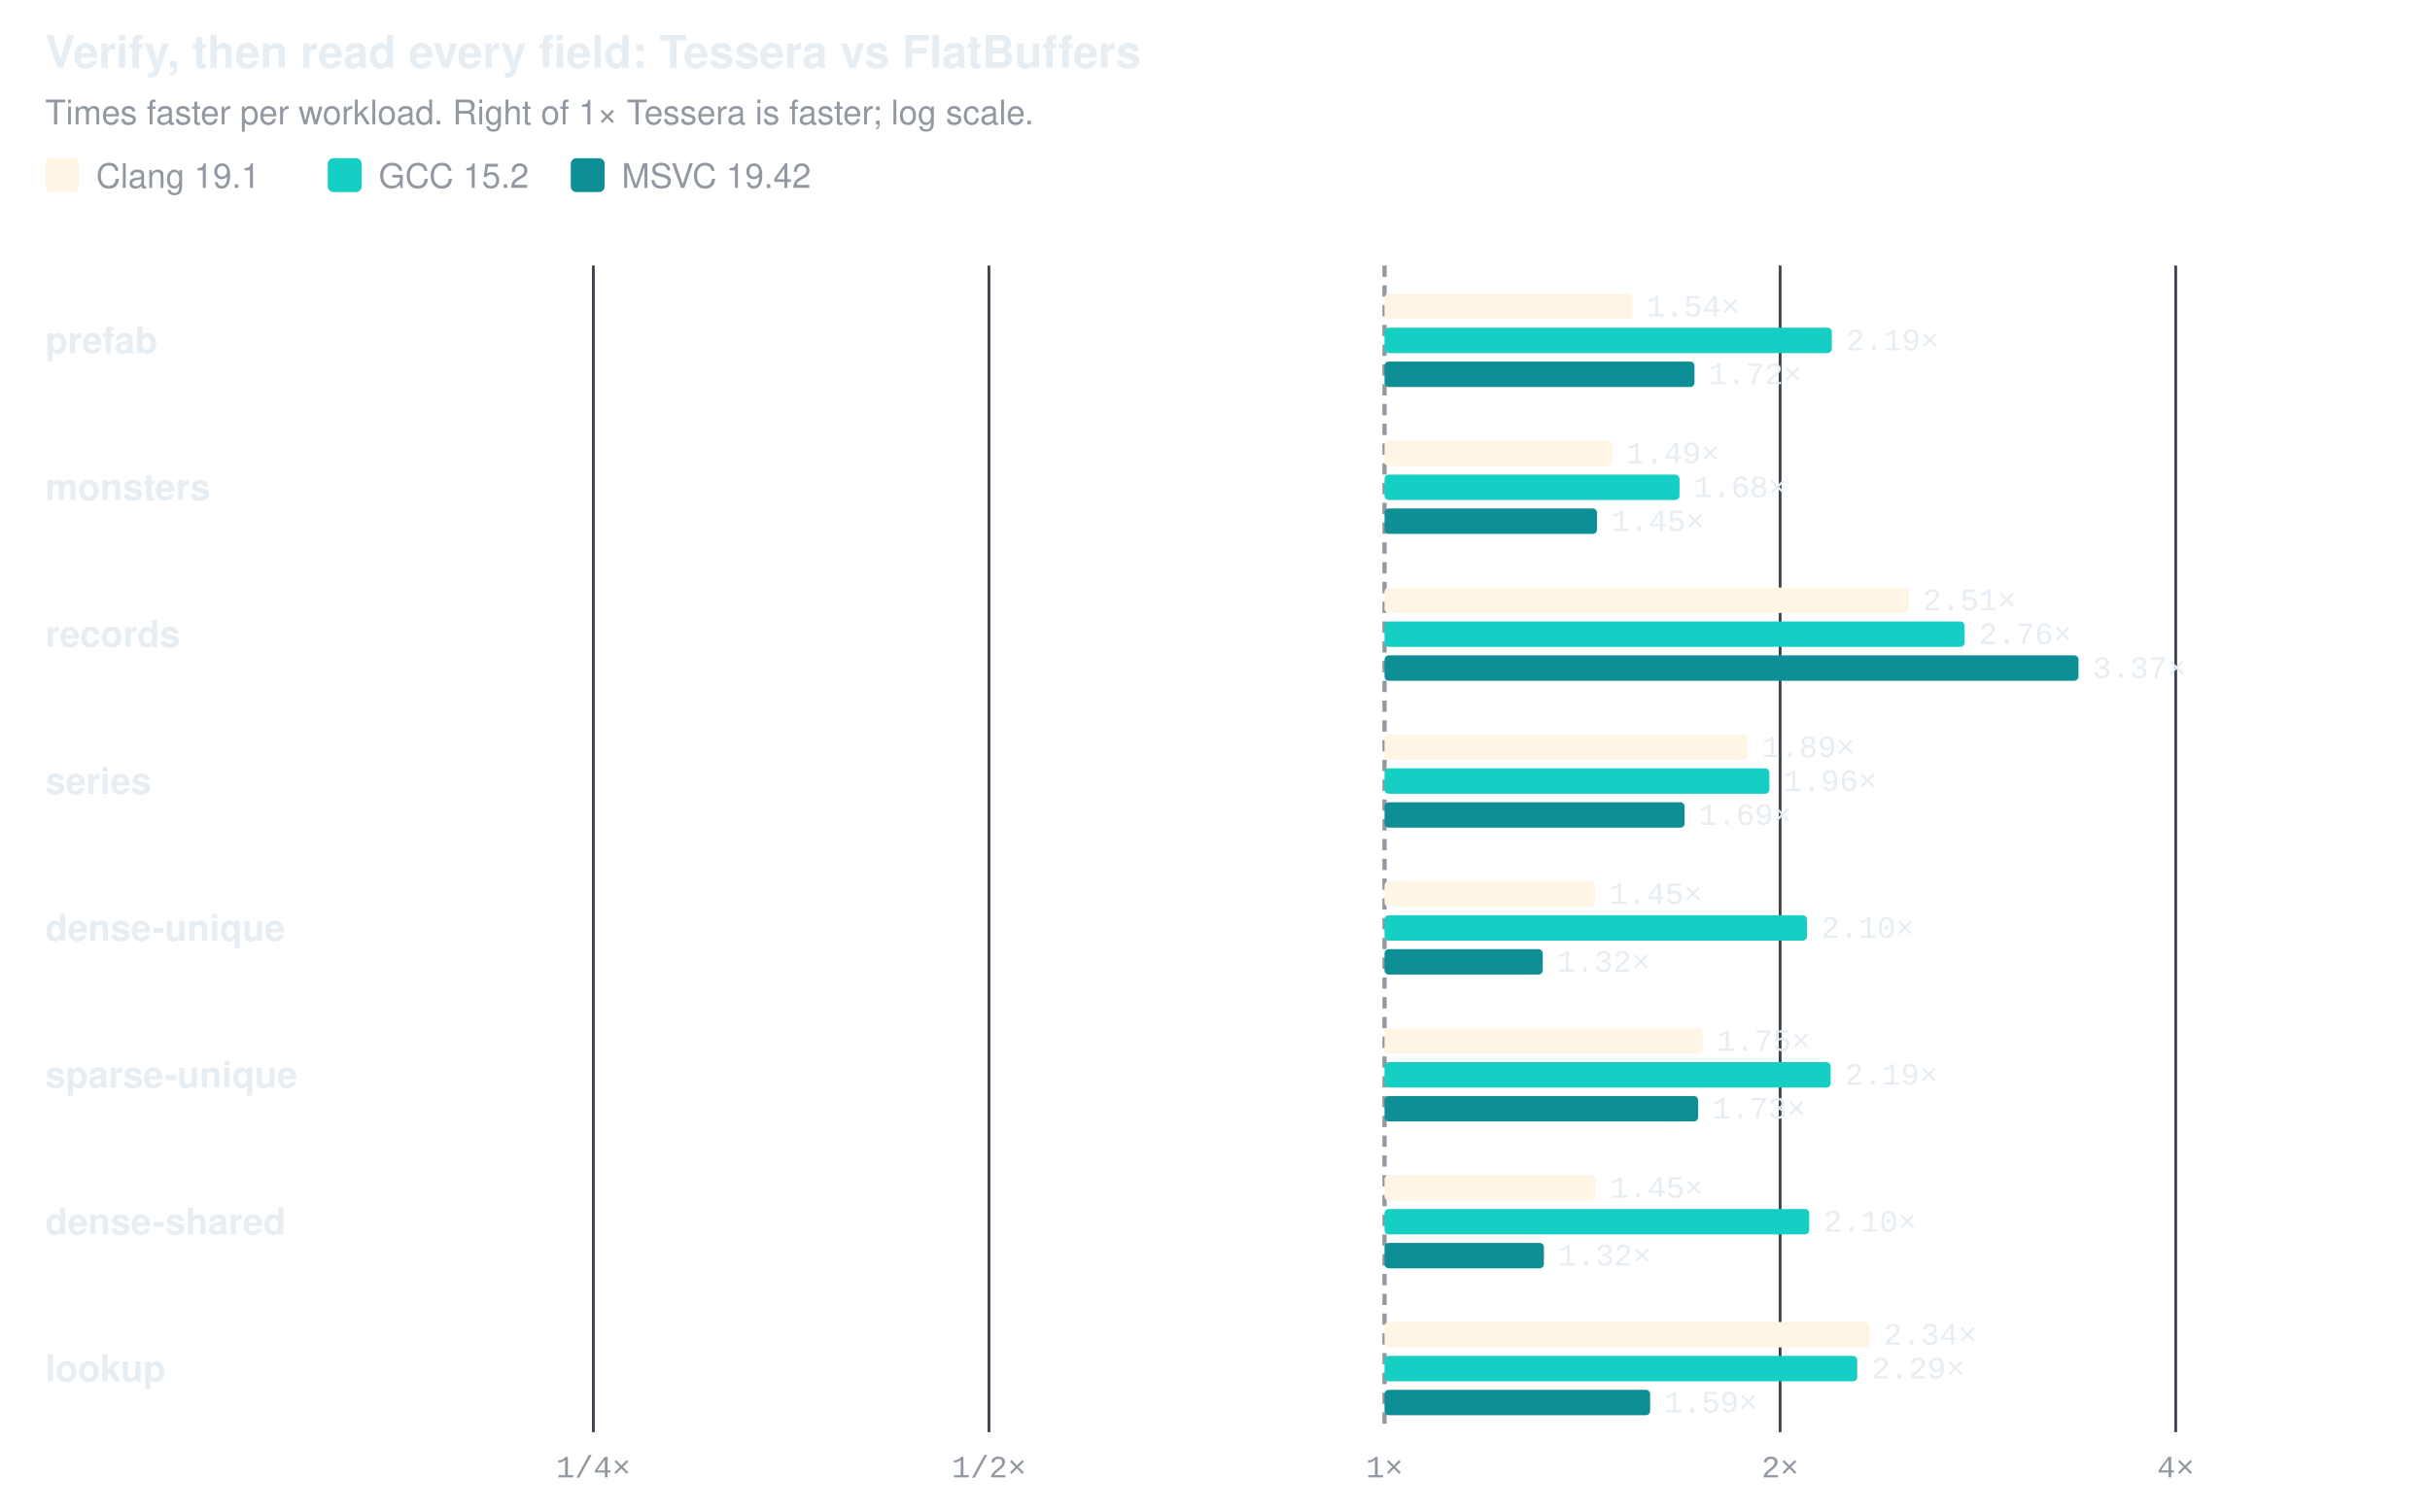
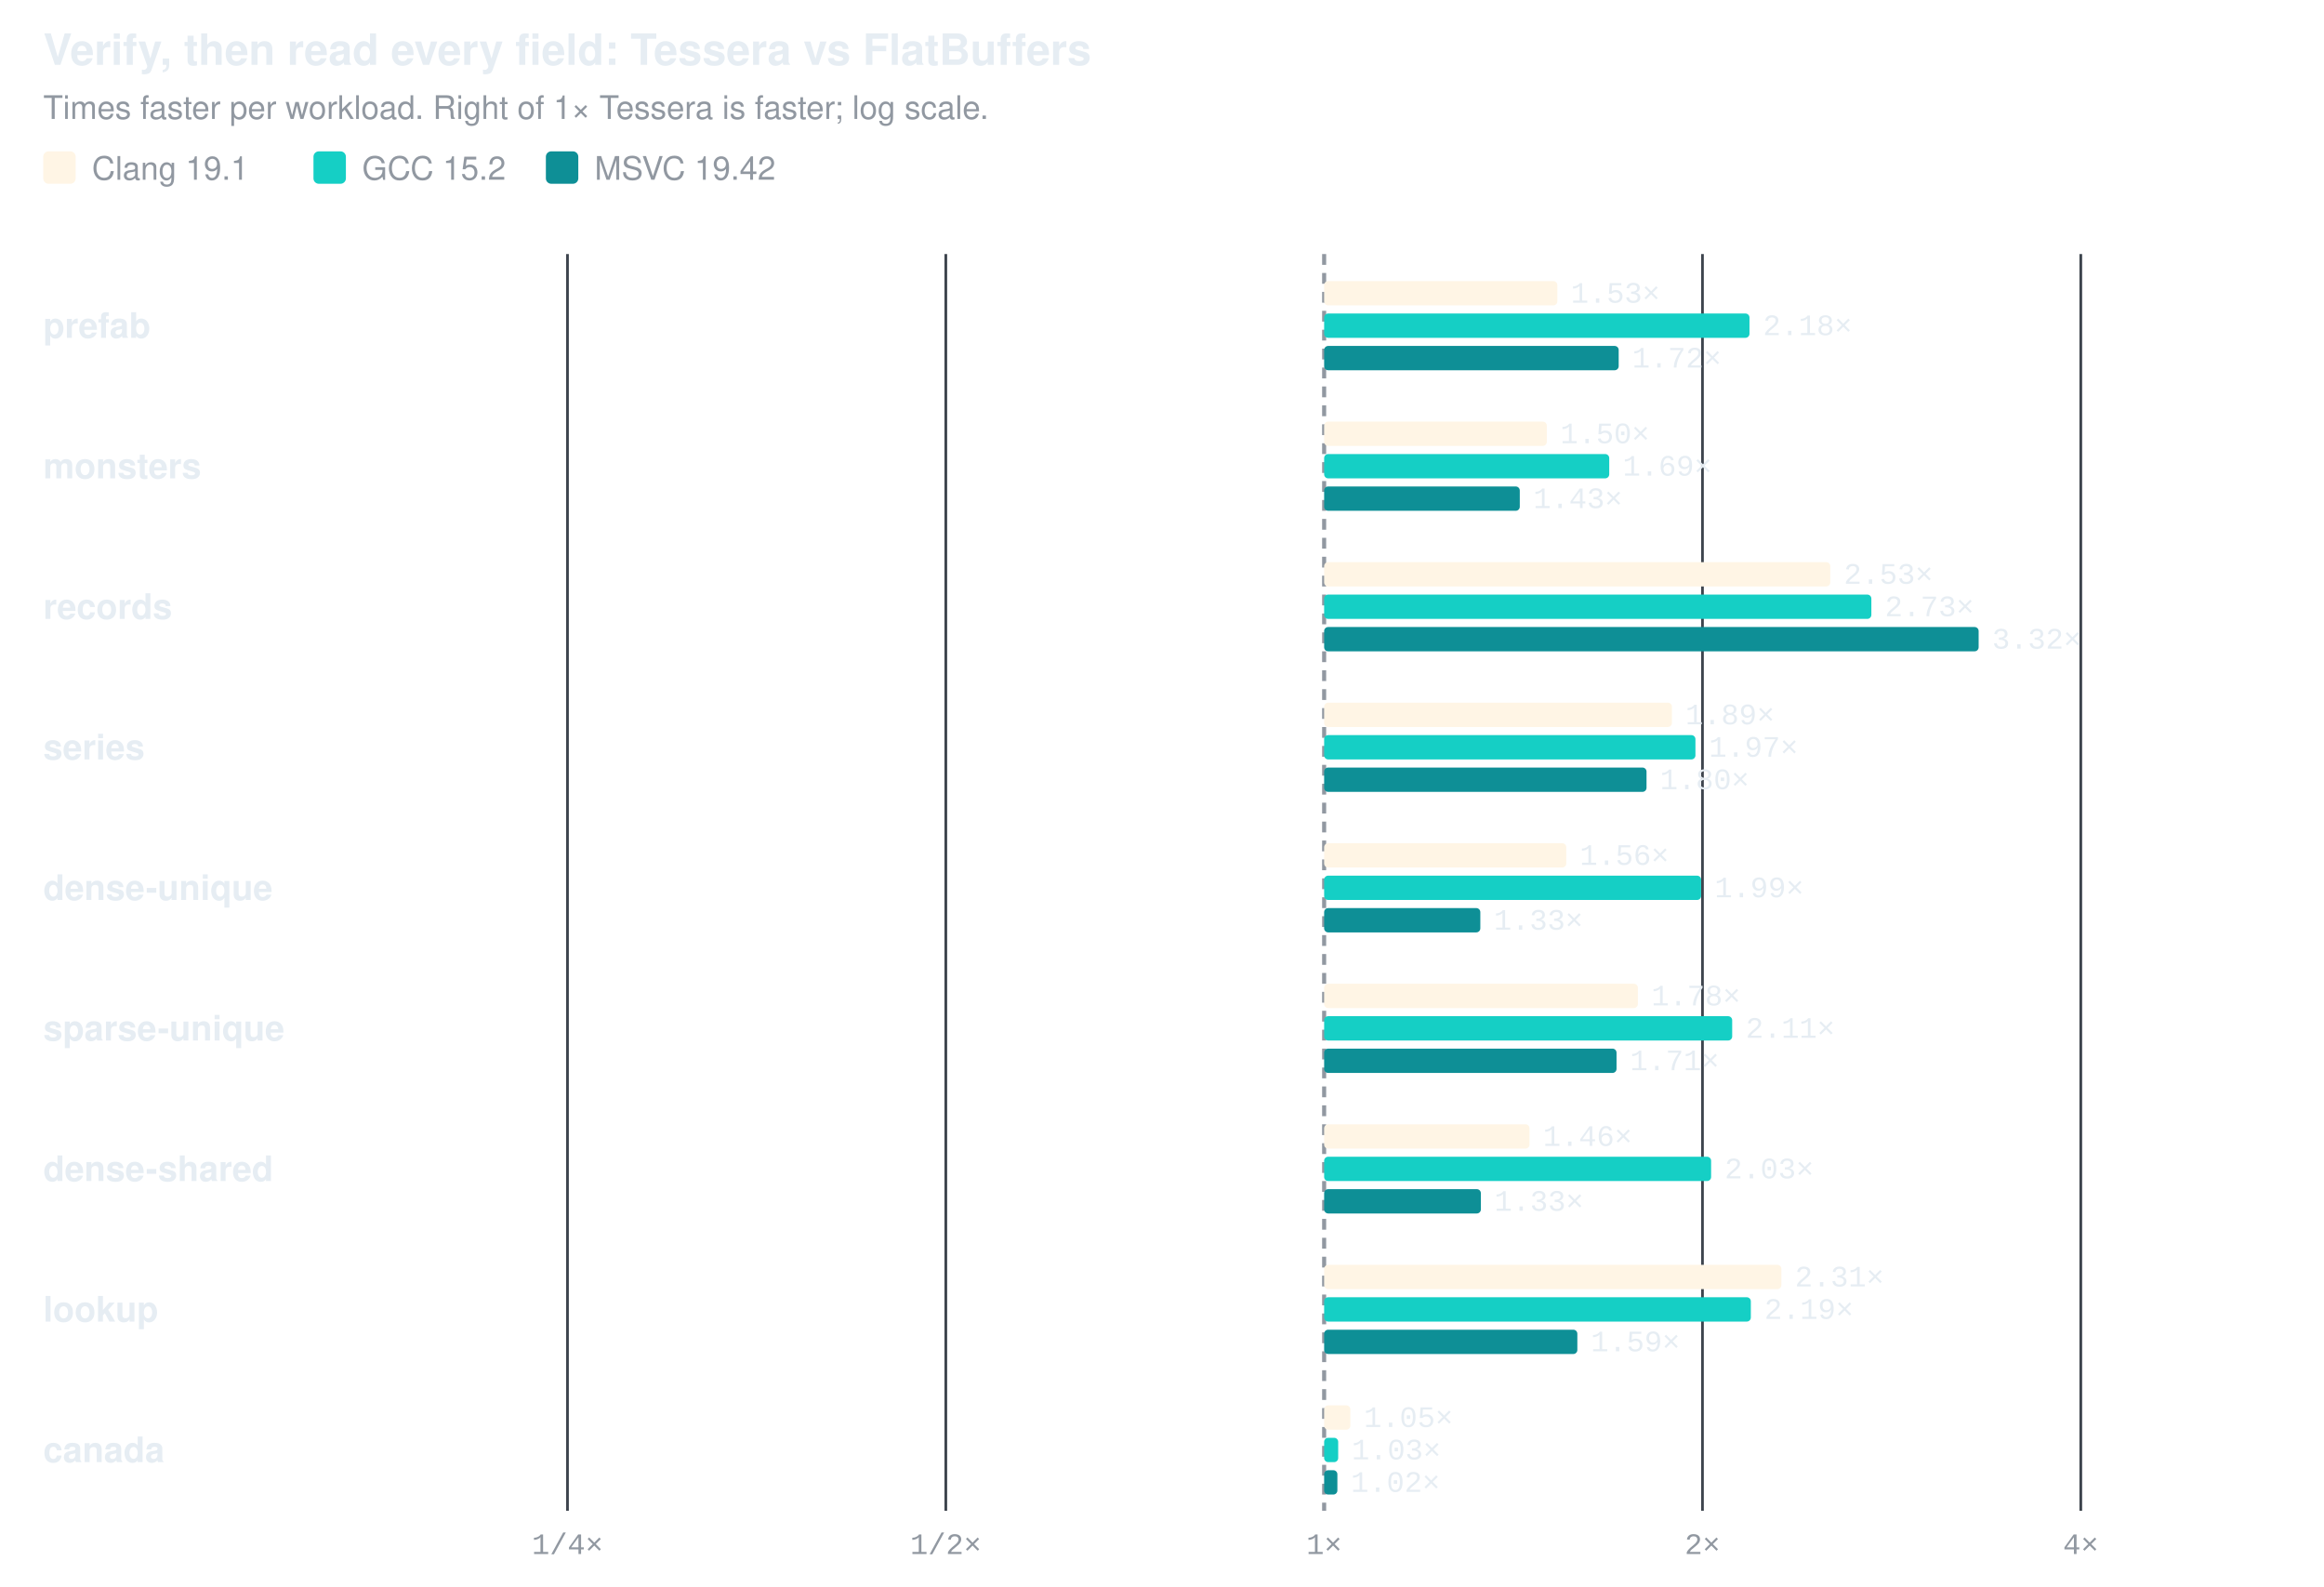
- <svg xmlns="http://www.w3.org/2000/svg" width="860" height="535" viewBox="0 0 860 535" font-family="-apple-system, BlinkMacSystemFont, 'Segoe UI', Helvetica, Arial, sans-serif">
+ <svg xmlns="http://www.w3.org/2000/svg" width="860" height="587" viewBox="0 0 860 587" font-family="-apple-system, BlinkMacSystemFont, 'Segoe UI', Helvetica, Arial, sans-serif">
  <text x="16" y="24" fill="#e6edf3" font-size="16" text-anchor="start" font-weight="600">Verify, then read every field: Tessera vs FlatBuffers</text>
  <text x="16" y="44" fill="#9198a1" font-size="12" text-anchor="start">Times faster per workload. Right of 1× Tessera is faster; log scale.</text>
  <rect x="16" y="56" width="12" height="12" rx="2" fill="#fff5e5" />
  <text x="34" y="66.5" fill="#9198a1" font-size="12" text-anchor="start">Clang 19.1</text>
  <rect x="116" y="56" width="12" height="12" rx="2" fill="#15cfc5" />
  <text x="134" y="66.5" fill="#9198a1" font-size="12" text-anchor="start">GCC 15.2</text>
  <rect x="202" y="56" width="12" height="12" rx="2" fill="#0e8f96" />
  <text x="220" y="66.5" fill="#9198a1" font-size="12" text-anchor="start">MSVC 19.42</text>
-   <line x1="210" y1="94" x2="210" y2="507" stroke="#3d444d" stroke-width="1" />
-   <text x="210" y="523" fill="#9198a1" font-size="11" text-anchor="middle" font-family="ui-monospace, SFMono-Regular, Consolas, 'Liberation Mono', monospace">1/4×</text>
-   <line x1="350" y1="94" x2="350" y2="507" stroke="#3d444d" stroke-width="1" />
-   <text x="350" y="523" fill="#9198a1" font-size="11" text-anchor="middle" font-family="ui-monospace, SFMono-Regular, Consolas, 'Liberation Mono', monospace">1/2×</text>
-   <line x1="490" y1="94" x2="490" y2="507" stroke="#9198a1" stroke-width="1.5" stroke-dasharray="4 3" />
-   <text x="490" y="523" fill="#9198a1" font-size="11" text-anchor="middle" font-family="ui-monospace, SFMono-Regular, Consolas, 'Liberation Mono', monospace">1×</text>
-   <line x1="630" y1="94" x2="630" y2="507" stroke="#3d444d" stroke-width="1" />
-   <text x="630" y="523" fill="#9198a1" font-size="11" text-anchor="middle" font-family="ui-monospace, SFMono-Regular, Consolas, 'Liberation Mono', monospace">2×</text>
-   <line x1="770" y1="94" x2="770" y2="507" stroke="#3d444d" stroke-width="1" />
-   <text x="770" y="523" fill="#9198a1" font-size="11" text-anchor="middle" font-family="ui-monospace, SFMono-Regular, Consolas, 'Liberation Mono', monospace">4×</text>
+   <line x1="210" y1="94" x2="210" y2="559" stroke="#3d444d" stroke-width="1" />
+   <text x="210" y="575" fill="#9198a1" font-size="11" text-anchor="middle" font-family="ui-monospace, SFMono-Regular, Consolas, 'Liberation Mono', monospace">1/4×</text>
+   <line x1="350" y1="94" x2="350" y2="559" stroke="#3d444d" stroke-width="1" />
+   <text x="350" y="575" fill="#9198a1" font-size="11" text-anchor="middle" font-family="ui-monospace, SFMono-Regular, Consolas, 'Liberation Mono', monospace">1/2×</text>
+   <line x1="490" y1="94" x2="490" y2="559" stroke="#9198a1" stroke-width="1.5" stroke-dasharray="4 3" />
+   <text x="490" y="575" fill="#9198a1" font-size="11" text-anchor="middle" font-family="ui-monospace, SFMono-Regular, Consolas, 'Liberation Mono', monospace">1×</text>
+   <line x1="630" y1="94" x2="630" y2="559" stroke="#3d444d" stroke-width="1" />
+   <text x="630" y="575" fill="#9198a1" font-size="11" text-anchor="middle" font-family="ui-monospace, SFMono-Regular, Consolas, 'Liberation Mono', monospace">2×</text>
+   <line x1="770" y1="94" x2="770" y2="559" stroke="#3d444d" stroke-width="1" />
+   <text x="770" y="575" fill="#9198a1" font-size="11" text-anchor="middle" font-family="ui-monospace, SFMono-Regular, Consolas, 'Liberation Mono', monospace">4×</text>
  <text x="16" y="125" fill="#e6edf3" font-size="13" text-anchor="start" font-weight="600">prefab</text>
-   <rect x="490" y="104" width="87.7" height="9" rx="1.5" fill="#fff5e5" />
-   <text x="582.7" y="112" fill="#e6edf3" font-size="11" text-anchor="start" font-family="ui-monospace, SFMono-Regular, Consolas, 'Liberation Mono', monospace">1.54×</text>
-   <rect x="490" y="116" width="158.3" height="9" rx="1.5" fill="#15cfc5" />
-   <text x="653.3" y="124" fill="#e6edf3" font-size="11" text-anchor="start" font-family="ui-monospace, SFMono-Regular, Consolas, 'Liberation Mono', monospace">2.19×</text>
-   <rect x="490" y="128" width="109.7" height="9" rx="1.5" fill="#0e8f96" />
-   <text x="604.7" y="136" fill="#e6edf3" font-size="11" text-anchor="start" font-family="ui-monospace, SFMono-Regular, Consolas, 'Liberation Mono', monospace">1.72×</text>
+   <rect x="490" y="104" width="86.3" height="9" rx="1.5" fill="#fff5e5" />
+   <text x="581.3" y="112" fill="#e6edf3" font-size="11" text-anchor="start" font-family="ui-monospace, SFMono-Regular, Consolas, 'Liberation Mono', monospace">1.53×</text>
+   <rect x="490" y="116" width="157.4" height="9" rx="1.5" fill="#15cfc5" />
+   <text x="652.4" y="124" fill="#e6edf3" font-size="11" text-anchor="start" font-family="ui-monospace, SFMono-Regular, Consolas, 'Liberation Mono', monospace">2.18×</text>
+   <rect x="490" y="128" width="109" height="9" rx="1.5" fill="#0e8f96" />
+   <text x="604" y="136" fill="#e6edf3" font-size="11" text-anchor="start" font-family="ui-monospace, SFMono-Regular, Consolas, 'Liberation Mono', monospace">1.72×</text>
  <text x="16" y="177" fill="#e6edf3" font-size="13" text-anchor="start" font-weight="600">monsters</text>
-   <rect x="490" y="156" width="80.6" height="9" rx="1.5" fill="#fff5e5" />
-   <text x="575.6" y="164" fill="#e6edf3" font-size="11" text-anchor="start" font-family="ui-monospace, SFMono-Regular, Consolas, 'Liberation Mono', monospace">1.49×</text>
-   <rect x="490" y="168" width="104.4" height="9" rx="1.5" fill="#15cfc5" />
-   <text x="599.4" y="176" fill="#e6edf3" font-size="11" text-anchor="start" font-family="ui-monospace, SFMono-Regular, Consolas, 'Liberation Mono', monospace">1.68×</text>
-   <rect x="490" y="180" width="75.2" height="9" rx="1.5" fill="#0e8f96" />
-   <text x="570.2" y="188" fill="#e6edf3" font-size="11" text-anchor="start" font-family="ui-monospace, SFMono-Regular, Consolas, 'Liberation Mono', monospace">1.45×</text>
+   <rect x="490" y="156" width="82.4" height="9" rx="1.5" fill="#fff5e5" />
+   <text x="577.4" y="164" fill="#e6edf3" font-size="11" text-anchor="start" font-family="ui-monospace, SFMono-Regular, Consolas, 'Liberation Mono', monospace">1.50×</text>
+   <rect x="490" y="168" width="105.5" height="9" rx="1.5" fill="#15cfc5" />
+   <text x="600.5" y="176" fill="#e6edf3" font-size="11" text-anchor="start" font-family="ui-monospace, SFMono-Regular, Consolas, 'Liberation Mono', monospace">1.69×</text>
+   <rect x="490" y="180" width="72.4" height="9" rx="1.5" fill="#0e8f96" />
+   <text x="567.4" y="188" fill="#e6edf3" font-size="11" text-anchor="start" font-family="ui-monospace, SFMono-Regular, Consolas, 'Liberation Mono', monospace">1.43×</text>
  <text x="16" y="229" fill="#e6edf3" font-size="13" text-anchor="start" font-weight="600">records</text>
-   <rect x="490" y="208" width="185.5" height="9" rx="1.5" fill="#fff5e5" />
-   <text x="680.5" y="216" fill="#e6edf3" font-size="11" text-anchor="start" font-family="ui-monospace, SFMono-Regular, Consolas, 'Liberation Mono', monospace">2.51×</text>
-   <rect x="490" y="220" width="205.3" height="9" rx="1.5" fill="#15cfc5" />
-   <text x="700.3" y="228" fill="#e6edf3" font-size="11" text-anchor="start" font-family="ui-monospace, SFMono-Regular, Consolas, 'Liberation Mono', monospace">2.76×</text>
-   <rect x="490" y="232" width="245.6" height="9" rx="1.5" fill="#0e8f96" />
-   <text x="740.6" y="240" fill="#e6edf3" font-size="11" text-anchor="start" font-family="ui-monospace, SFMono-Regular, Consolas, 'Liberation Mono', monospace">3.37×</text>
+   <rect x="490" y="208" width="187.3" height="9" rx="1.5" fill="#fff5e5" />
+   <text x="682.3" y="216" fill="#e6edf3" font-size="11" text-anchor="start" font-family="ui-monospace, SFMono-Regular, Consolas, 'Liberation Mono', monospace">2.53×</text>
+   <rect x="490" y="220" width="202.5" height="9" rx="1.5" fill="#15cfc5" />
+   <text x="697.5" y="228" fill="#e6edf3" font-size="11" text-anchor="start" font-family="ui-monospace, SFMono-Regular, Consolas, 'Liberation Mono', monospace">2.73×</text>
+   <rect x="490" y="232" width="242.2" height="9" rx="1.5" fill="#0e8f96" />
+   <text x="737.2" y="240" fill="#e6edf3" font-size="11" text-anchor="start" font-family="ui-monospace, SFMono-Regular, Consolas, 'Liberation Mono', monospace">3.32×</text>
  <text x="16" y="281" fill="#e6edf3" font-size="13" text-anchor="start" font-weight="600">series</text>
-   <rect x="490" y="260" width="128.5" height="9" rx="1.5" fill="#fff5e5" />
-   <text x="623.5" y="268" fill="#e6edf3" font-size="11" text-anchor="start" font-family="ui-monospace, SFMono-Regular, Consolas, 'Liberation Mono', monospace">1.89×</text>
-   <rect x="490" y="272" width="136.2" height="9" rx="1.5" fill="#15cfc5" />
-   <text x="631.2" y="280" fill="#e6edf3" font-size="11" text-anchor="start" font-family="ui-monospace, SFMono-Regular, Consolas, 'Liberation Mono', monospace">1.96×</text>
-   <rect x="490" y="284" width="106.2" height="9" rx="1.5" fill="#0e8f96" />
-   <text x="601.2" y="292" fill="#e6edf3" font-size="11" text-anchor="start" font-family="ui-monospace, SFMono-Regular, Consolas, 'Liberation Mono', monospace">1.69×</text>
+   <rect x="490" y="260" width="128.7" height="9" rx="1.5" fill="#fff5e5" />
+   <text x="623.7" y="268" fill="#e6edf3" font-size="11" text-anchor="start" font-family="ui-monospace, SFMono-Regular, Consolas, 'Liberation Mono', monospace">1.89×</text>
+   <rect x="490" y="272" width="137.4" height="9" rx="1.5" fill="#15cfc5" />
+   <text x="632.4" y="280" fill="#e6edf3" font-size="11" text-anchor="start" font-family="ui-monospace, SFMono-Regular, Consolas, 'Liberation Mono', monospace">1.97×</text>
+   <rect x="490" y="284" width="119.3" height="9" rx="1.5" fill="#0e8f96" />
+   <text x="614.3" y="292" fill="#e6edf3" font-size="11" text-anchor="start" font-family="ui-monospace, SFMono-Regular, Consolas, 'Liberation Mono', monospace">1.80×</text>
  <text x="16" y="333" fill="#e6edf3" font-size="13" text-anchor="start" font-weight="600">dense-unique</text>
-   <rect x="490" y="312" width="74.5" height="9" rx="1.5" fill="#fff5e5" />
-   <text x="569.5" y="320" fill="#e6edf3" font-size="11" text-anchor="start" font-family="ui-monospace, SFMono-Regular, Consolas, 'Liberation Mono', monospace">1.45×</text>
-   <rect x="490" y="324" width="149.5" height="9" rx="1.5" fill="#15cfc5" />
-   <text x="644.5" y="332" fill="#e6edf3" font-size="11" text-anchor="start" font-family="ui-monospace, SFMono-Regular, Consolas, 'Liberation Mono', monospace">2.10×</text>
-   <rect x="490" y="336" width="56" height="9" rx="1.5" fill="#0e8f96" />
-   <text x="551" y="344" fill="#e6edf3" font-size="11" text-anchor="start" font-family="ui-monospace, SFMono-Regular, Consolas, 'Liberation Mono', monospace">1.32×</text>
+   <rect x="490" y="312" width="89.6" height="9" rx="1.5" fill="#fff5e5" />
+   <text x="584.6" y="320" fill="#e6edf3" font-size="11" text-anchor="start" font-family="ui-monospace, SFMono-Regular, Consolas, 'Liberation Mono', monospace">1.56×</text>
+   <rect x="490" y="324" width="139.5" height="9" rx="1.5" fill="#15cfc5" />
+   <text x="634.5" y="332" fill="#e6edf3" font-size="11" text-anchor="start" font-family="ui-monospace, SFMono-Regular, Consolas, 'Liberation Mono', monospace">1.99×</text>
+   <rect x="490" y="336" width="57.8" height="9" rx="1.5" fill="#0e8f96" />
+   <text x="552.8" y="344" fill="#e6edf3" font-size="11" text-anchor="start" font-family="ui-monospace, SFMono-Regular, Consolas, 'Liberation Mono', monospace">1.33×</text>
  <text x="16" y="385" fill="#e6edf3" font-size="13" text-anchor="start" font-weight="600">sparse-unique</text>
-   <rect x="490" y="364" width="112.6" height="9" rx="1.5" fill="#fff5e5" />
-   <text x="607.6" y="372" fill="#e6edf3" font-size="11" text-anchor="start" font-family="ui-monospace, SFMono-Regular, Consolas, 'Liberation Mono', monospace">1.75×</text>
-   <rect x="490" y="376" width="157.9" height="9" rx="1.5" fill="#15cfc5" />
-   <text x="652.9" y="384" fill="#e6edf3" font-size="11" text-anchor="start" font-family="ui-monospace, SFMono-Regular, Consolas, 'Liberation Mono', monospace">2.19×</text>
-   <rect x="490" y="388" width="111" height="9" rx="1.5" fill="#0e8f96" />
-   <text x="606" y="396" fill="#e6edf3" font-size="11" text-anchor="start" font-family="ui-monospace, SFMono-Regular, Consolas, 'Liberation Mono', monospace">1.73×</text>
+   <rect x="490" y="364" width="116.1" height="9" rx="1.5" fill="#fff5e5" />
+   <text x="611.1" y="372" fill="#e6edf3" font-size="11" text-anchor="start" font-family="ui-monospace, SFMono-Regular, Consolas, 'Liberation Mono', monospace">1.78×</text>
+   <rect x="490" y="376" width="151" height="9" rx="1.5" fill="#15cfc5" />
+   <text x="646" y="384" fill="#e6edf3" font-size="11" text-anchor="start" font-family="ui-monospace, SFMono-Regular, Consolas, 'Liberation Mono', monospace">2.11×</text>
+   <rect x="490" y="388" width="108.2" height="9" rx="1.5" fill="#0e8f96" />
+   <text x="603.2" y="396" fill="#e6edf3" font-size="11" text-anchor="start" font-family="ui-monospace, SFMono-Regular, Consolas, 'Liberation Mono', monospace">1.71×</text>
  <text x="16" y="437" fill="#e6edf3" font-size="13" text-anchor="start" font-weight="600">dense-shared</text>
-   <rect x="490" y="416" width="74.8" height="9" rx="1.5" fill="#fff5e5" />
-   <text x="569.8" y="424" fill="#e6edf3" font-size="11" text-anchor="start" font-family="ui-monospace, SFMono-Regular, Consolas, 'Liberation Mono', monospace">1.45×</text>
-   <rect x="490" y="428" width="150.3" height="9" rx="1.5" fill="#15cfc5" />
-   <text x="645.3" y="436" fill="#e6edf3" font-size="11" text-anchor="start" font-family="ui-monospace, SFMono-Regular, Consolas, 'Liberation Mono', monospace">2.10×</text>
-   <rect x="490" y="440" width="56.4" height="9" rx="1.5" fill="#0e8f96" />
-   <text x="551.4" y="448" fill="#e6edf3" font-size="11" text-anchor="start" font-family="ui-monospace, SFMono-Regular, Consolas, 'Liberation Mono', monospace">1.32×</text>
+   <rect x="490" y="416" width="76" height="9" rx="1.5" fill="#fff5e5" />
+   <text x="571" y="424" fill="#e6edf3" font-size="11" text-anchor="start" font-family="ui-monospace, SFMono-Regular, Consolas, 'Liberation Mono', monospace">1.46×</text>
+   <rect x="490" y="428" width="143.2" height="9" rx="1.5" fill="#15cfc5" />
+   <text x="638.2" y="436" fill="#e6edf3" font-size="11" text-anchor="start" font-family="ui-monospace, SFMono-Regular, Consolas, 'Liberation Mono', monospace">2.03×</text>
+   <rect x="490" y="440" width="58" height="9" rx="1.5" fill="#0e8f96" />
+   <text x="553" y="448" fill="#e6edf3" font-size="11" text-anchor="start" font-family="ui-monospace, SFMono-Regular, Consolas, 'Liberation Mono', monospace">1.33×</text>
  <text x="16" y="489" fill="#e6edf3" font-size="13" text-anchor="start" font-weight="600">lookup</text>
-   <rect x="490" y="468" width="171.6" height="9" rx="1.5" fill="#fff5e5" />
-   <text x="666.6" y="476" fill="#e6edf3" font-size="11" text-anchor="start" font-family="ui-monospace, SFMono-Regular, Consolas, 'Liberation Mono', monospace">2.34×</text>
-   <rect x="490" y="480" width="167.3" height="9" rx="1.5" fill="#15cfc5" />
-   <text x="662.3" y="488" fill="#e6edf3" font-size="11" text-anchor="start" font-family="ui-monospace, SFMono-Regular, Consolas, 'Liberation Mono', monospace">2.29×</text>
-   <rect x="490" y="492" width="94" height="9" rx="1.5" fill="#0e8f96" />
-   <text x="589" y="500" fill="#e6edf3" font-size="11" text-anchor="start" font-family="ui-monospace, SFMono-Regular, Consolas, 'Liberation Mono', monospace">1.59×</text>
+   <rect x="490" y="468" width="169.2" height="9" rx="1.5" fill="#fff5e5" />
+   <text x="664.2" y="476" fill="#e6edf3" font-size="11" text-anchor="start" font-family="ui-monospace, SFMono-Regular, Consolas, 'Liberation Mono', monospace">2.31×</text>
+   <rect x="490" y="480" width="157.9" height="9" rx="1.5" fill="#15cfc5" />
+   <text x="652.9" y="488" fill="#e6edf3" font-size="11" text-anchor="start" font-family="ui-monospace, SFMono-Regular, Consolas, 'Liberation Mono', monospace">2.19×</text>
+   <rect x="490" y="492" width="93.7" height="9" rx="1.5" fill="#0e8f96" />
+   <text x="588.7" y="500" fill="#e6edf3" font-size="11" text-anchor="start" font-family="ui-monospace, SFMono-Regular, Consolas, 'Liberation Mono', monospace">1.59×</text>
+   <text x="16" y="541" fill="#e6edf3" font-size="13" text-anchor="start" font-weight="600">canada</text>
+   <rect x="490" y="520" width="9.7" height="9" rx="1.5" fill="#fff5e5" />
+   <text x="504.7" y="528" fill="#e6edf3" font-size="11" text-anchor="start" font-family="ui-monospace, SFMono-Regular, Consolas, 'Liberation Mono', monospace">1.05×</text>
+   <rect x="490" y="532" width="5.2" height="9" rx="1.5" fill="#15cfc5" />
+   <text x="500.2" y="540" fill="#e6edf3" font-size="11" text-anchor="start" font-family="ui-monospace, SFMono-Regular, Consolas, 'Liberation Mono', monospace">1.03×</text>
+   <rect x="490" y="544" width="4.9" height="9" rx="1.5" fill="#0e8f96" />
+   <text x="499.9" y="552" fill="#e6edf3" font-size="11" text-anchor="start" font-family="ui-monospace, SFMono-Regular, Consolas, 'Liberation Mono', monospace">1.02×</text>
</svg>
